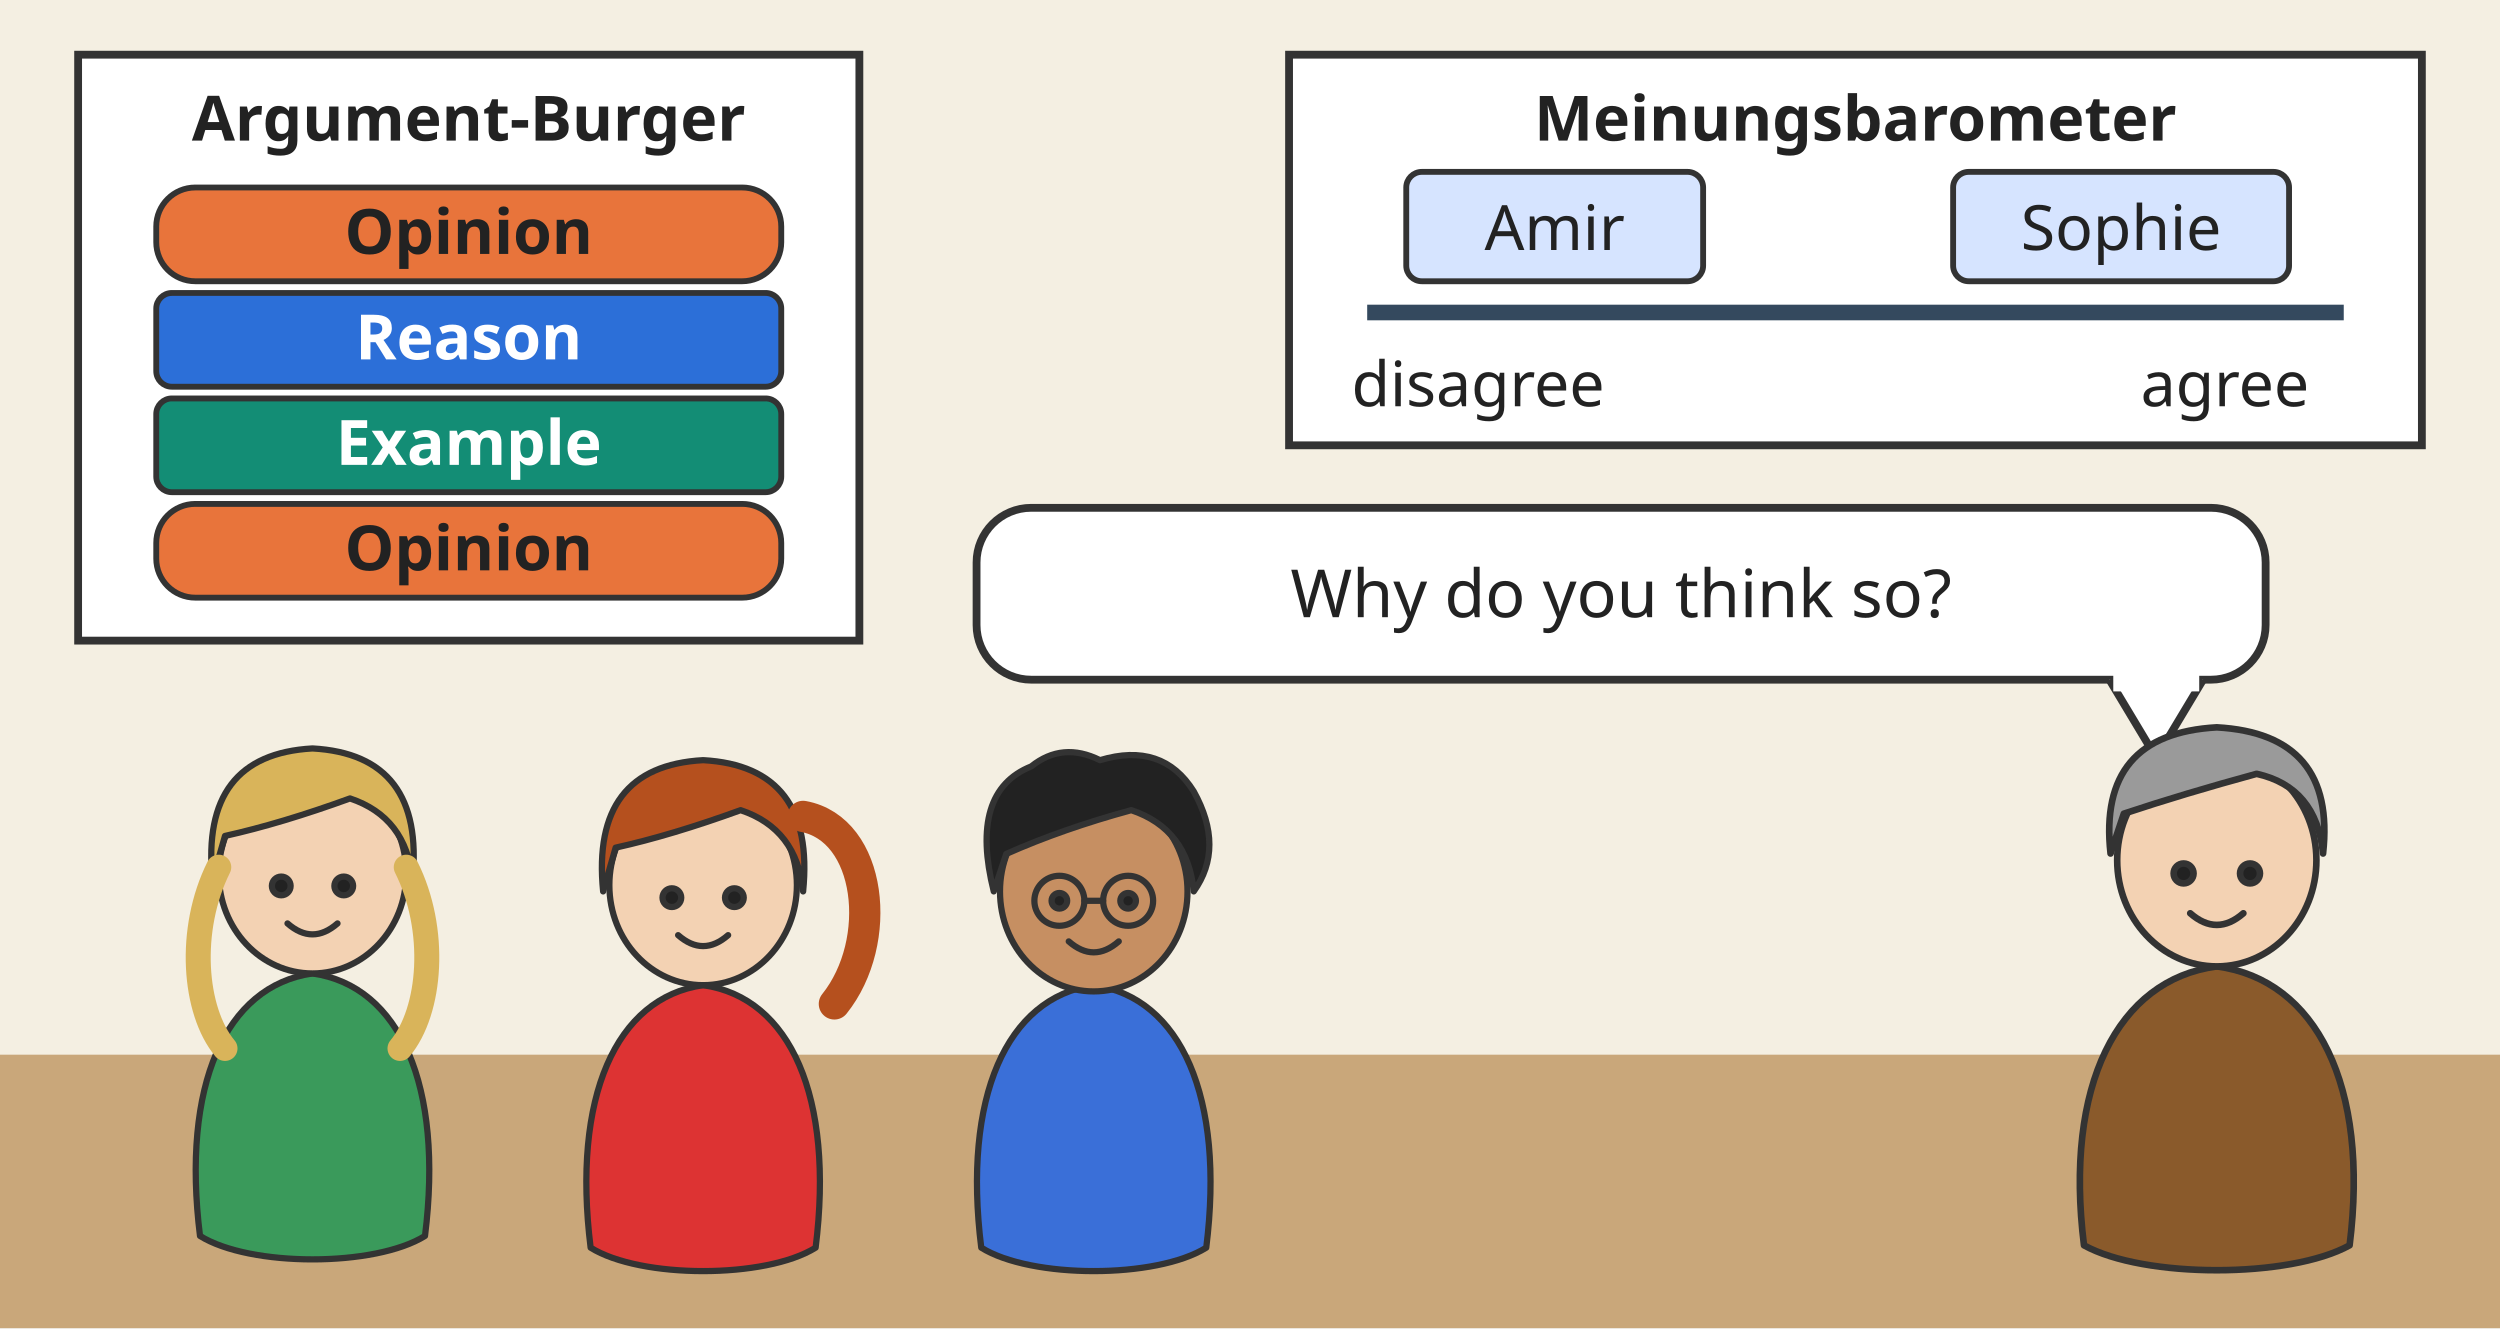
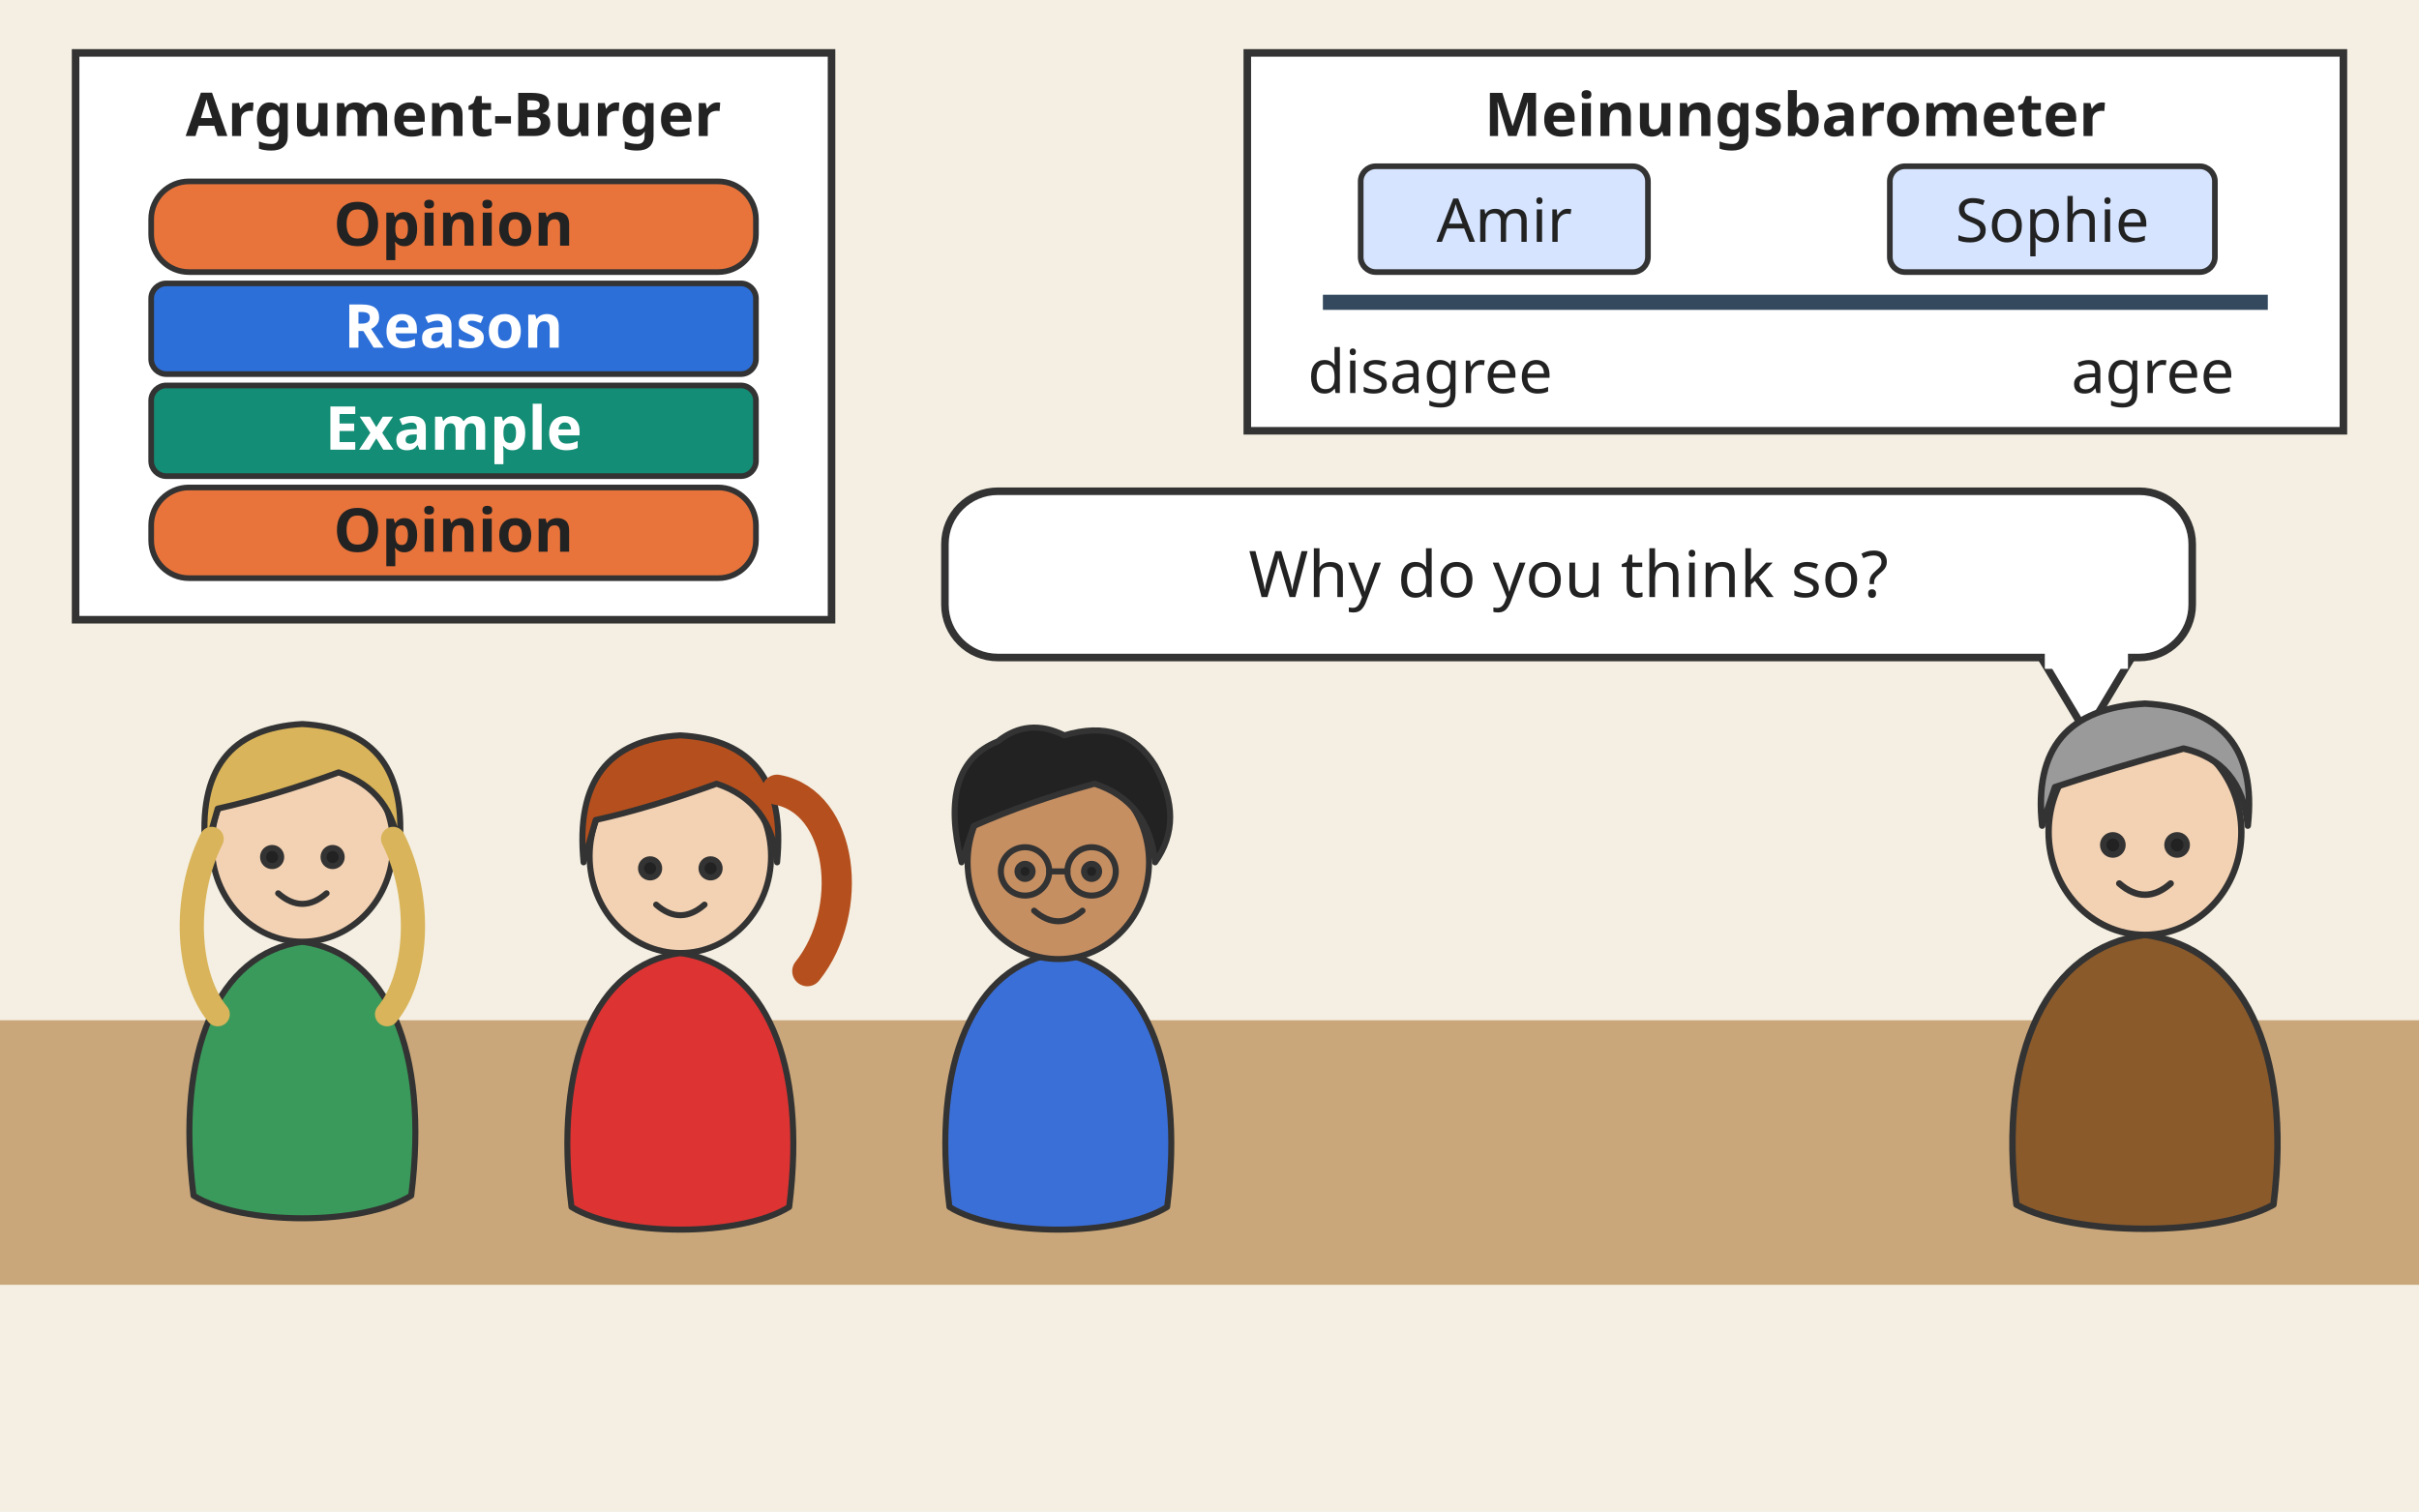
- <svg xmlns="http://www.w3.org/2000/svg" viewBox="0 0 640 340" role="img">
+ <svg xmlns="http://www.w3.org/2000/svg" viewBox="0 0 640 400" role="img">
  <defs>
    <g id="sophie" stroke="#333" stroke-width="2" stroke-linejoin="round" stroke-linecap="round">
      <path d="M14 168 C8 120 22 88 50 84 C78 88 92 120 86 168 C70 178 30 178 14 168 Z" fill="#3a9a5b" />
      <ellipse cx="50" cy="52" rx="30" ry="32" fill="#f3d2b3" />
      <path d="M18 54 Q14 14 50 12 Q86 14 82 54 Q80 34 62 28 Q40 36 22 40 Z" fill="#d9b45a" />
      <path d="M20 50 C10 70 12 96 22 108" fill="none" stroke="#d9b45a" stroke-width="8" />
      <path d="M80 50 C90 70 88 96 78 108" fill="none" stroke="#d9b45a" stroke-width="8" />
      <circle cx="40" cy="56" r="3" fill="#222" />
      <circle cx="60" cy="56" r="3" fill="#222" />
      <path d="M42 68 Q50 75 58 68" fill="none" />
    </g>
    <g id="ellie" stroke="#333" stroke-width="2" stroke-linejoin="round" stroke-linecap="round">
      <path d="M14 168 C8 120 22 88 50 84 C78 88 92 120 86 168 C70 178 30 178 14 168 Z" fill="#d33" />
      <ellipse cx="50" cy="52" rx="30" ry="32" fill="#f3d2b3" />
      <path d="M18 54 Q14 14 50 12 Q86 14 82 54 Q80 34 62 28 Q40 36 22 40 Z" fill="#b5501e" />
      <path d="M82 30 C104 34 108 70 92 90" fill="none" stroke="#b5501e" stroke-width="10" />
      <circle cx="40" cy="56" r="3" fill="#222" />
      <circle cx="60" cy="56" r="3" fill="#222" />
      <path d="M42 68 Q50 75 58 68" fill="none" />
    </g>
    <g id="peter" stroke="#333" stroke-width="2" stroke-linejoin="round" stroke-linecap="round">
      <path d="M14 168 C8 120 22 88 50 84 C78 88 92 120 86 168 C70 178 30 178 14 168 Z" fill="#e0b020" />
      <ellipse cx="50" cy="52" rx="30" ry="32" fill="#f3d2b3" />
      <path d="M18 54 Q14 14 50 12 Q86 14 82 54 Q80 34 62 28 Q40 36 22 40 Z" fill="#6b3f1e" />
      <circle cx="40" cy="56" r="3" fill="#222" />
      <circle cx="60" cy="56" r="3" fill="#222" />
      <path d="M40 66 Q50 78 60 66" fill="none" />
    </g>
    <g id="amir" stroke="#333" stroke-width="2" stroke-linejoin="round" stroke-linecap="round">
      <path d="M14 168 C8 120 22 88 50 84 C78 88 92 120 86 168 C70 178 30 178 14 168 Z" fill="#3a6fd8" />
      <ellipse cx="50" cy="54" rx="30" ry="32" fill="#c68f62" />
      <path d="M18 54 Q10 22 30 14 Q40 6 52 12 Q72 6 82 22 Q92 40 82 54 Q80 34 62 28 Q40 34 22 42 Z" fill="#222" />
      <circle cx="39" cy="57" r="8" fill="none" />
      <circle cx="61" cy="57" r="8" fill="none" />
      <path d="M47 57 L53 57" fill="none" />
      <circle cx="39" cy="57" r="2.5" fill="#222" />
      <circle cx="61" cy="57" r="2.5" fill="#222" />
      <path d="M42 70 Q50 77 58 70" fill="none" />
    </g>
    <g id="hill" stroke="#333" stroke-width="2" stroke-linejoin="round" stroke-linecap="round">
      <path d="M10 168 C4 120 20 88 50 84 C80 88 96 120 90 168 C72 178 28 178 10 168 Z" fill="#8a5a2b" />
      <ellipse cx="50" cy="52" rx="30" ry="32" fill="#f3d2b3" />
      <path d="M18 50 Q14 14 50 12 Q86 14 82 50 Q80 30 62 26 Q40 32 22 38 Z" fill="#9a9a9a" />
      <circle cx="40" cy="56" r="3" fill="#222" />
      <circle cx="60" cy="56" r="3" fill="#222" />
      <path d="M42 68 Q50 75 58 68" fill="none" />
    </g>
  </defs>
-   <rect width="640" height="340" fill="#f4efe2" />
+   <rect width="640" height="400" fill="#f4efe2" />
  <rect y="270" width="640" height="70" fill="#c9a77a" />
  <rect x="20" y="14" width="200" height="150" fill="#fff" stroke="#333" stroke-width="2" />
  <text x="120" y="36" text-anchor="middle" font-family="sans-serif" font-size="16" font-weight="bold" fill="#222">Argument-Burger</text>
  <rect x="40" y="48" width="160" height="24" rx="10" fill="#e8743b" stroke="#333" stroke-width="1.5" />
  <text x="120" y="65" text-anchor="middle" font-family="sans-serif" font-size="16" font-weight="bold" fill="#222">Opinion</text>
  <rect x="40" y="75" width="160" height="24" rx="4" fill="#2c6fd8" stroke="#333" stroke-width="1.5" />
  <text x="120" y="92" text-anchor="middle" font-family="sans-serif" font-size="16" font-weight="bold" fill="#fff">Reason</text>
  <rect x="40" y="102" width="160" height="24" rx="4" fill="#138d75" stroke="#333" stroke-width="1.5" />
  <text x="120" y="119" text-anchor="middle" font-family="sans-serif" font-size="16" font-weight="bold" fill="#fff">Example</text>
  <rect x="40" y="129" width="160" height="24" rx="10" fill="#e8743b" stroke="#333" stroke-width="1.5" />
  <text x="120" y="146" text-anchor="middle" font-family="sans-serif" font-size="16" font-weight="bold" fill="#222">Opinion</text>
  <rect x="330" y="14" width="290" height="100" fill="#fff" stroke="#333" stroke-width="2" />
  <text x="475" y="36" text-anchor="middle" font-family="sans-serif" font-size="16" font-weight="bold" fill="#222">Meinungsbarometer</text>
  <line x1="350" y1="80" x2="600" y2="80" stroke="#34495e" stroke-width="4" />
  <text x="346" y="104" font-family="sans-serif" font-size="16" fill="#222">disagree</text>
  <text x="548" y="104" font-family="sans-serif" font-size="16" fill="#222">agree</text>
  <rect x="360" y="44" width="76" height="28" rx="4" fill="#d6e4ff" stroke="#333" stroke-width="1.5" />
  <text x="398" y="64" text-anchor="middle" font-family="sans-serif" font-size="16" fill="#222">Amir</text>
  <rect x="500" y="44" width="86" height="28" rx="4" fill="#d6e4ff" stroke="#333" stroke-width="1.5" />
  <text x="543" y="64" text-anchor="middle" font-family="sans-serif" font-size="16" fill="#222">Sophie</text>
  <rect x="250" y="130" width="330" height="44" rx="14" fill="#fff" stroke="#333" stroke-width="2" />
  <path d="M540 174 l12 20 l12 -20" fill="#fff" stroke="#333" stroke-width="2" />
  <rect x="541" y="171" width="22" height="6" fill="#fff" />
  <text x="415.0" y="158" text-anchor="middle" font-family="sans-serif" font-size="17" fill="#222">Why do you think so?</text>
  <use href="#sophie" transform="translate(40,182) scale(0.8)" />
  <use href="#ellie" transform="translate(140,185) scale(0.8)" />
  <use href="#amir" transform="translate(240,185) scale(0.8)" />
  <use href="#hill" transform="translate(525,176) scale(0.85)" />
</svg>
